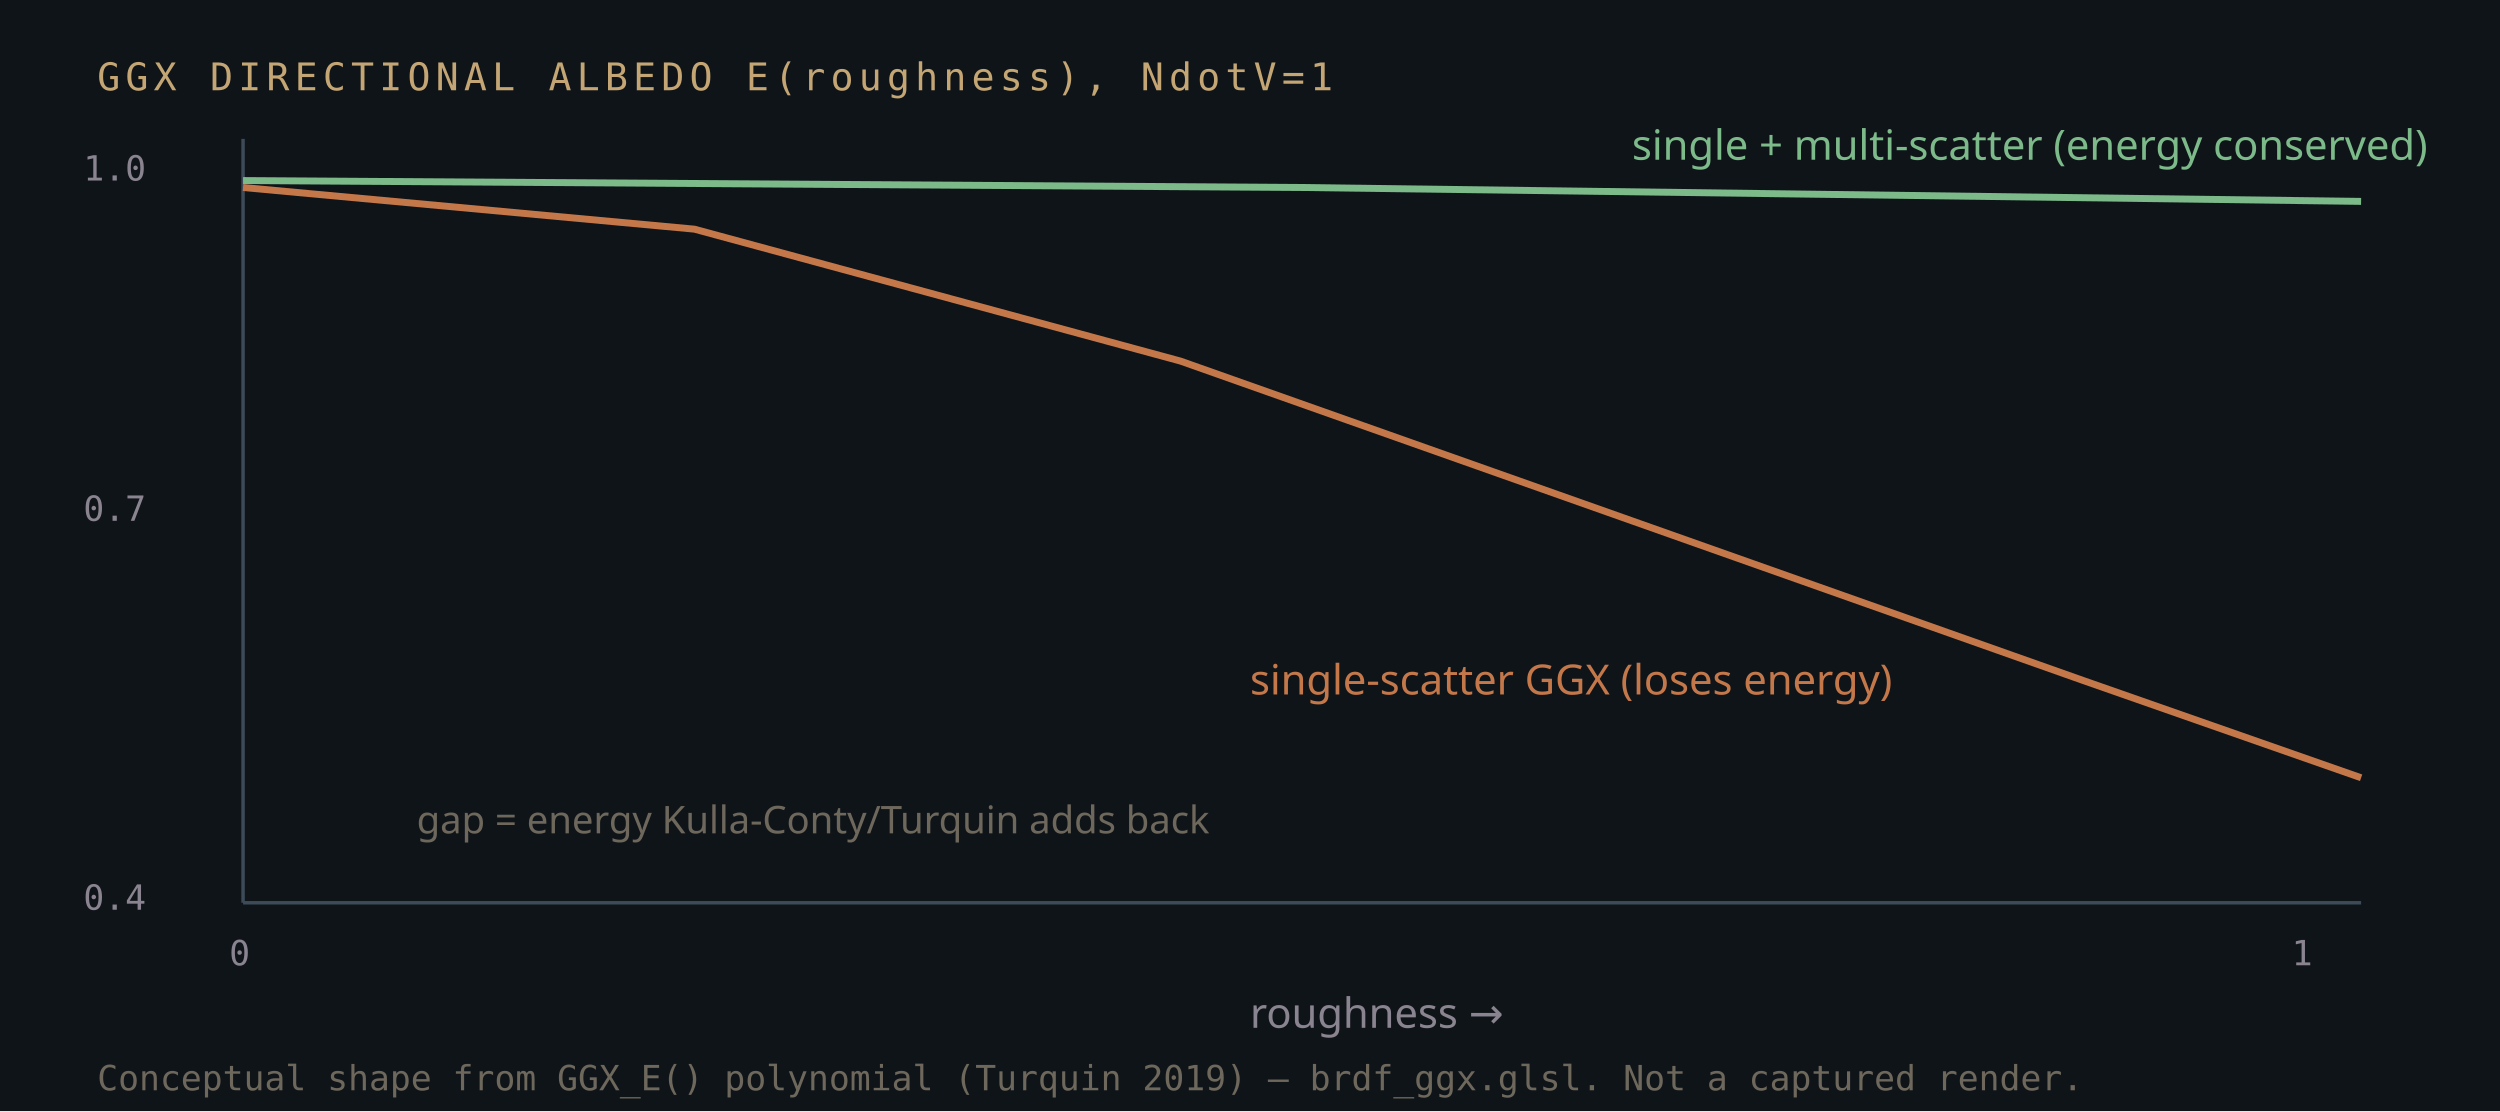
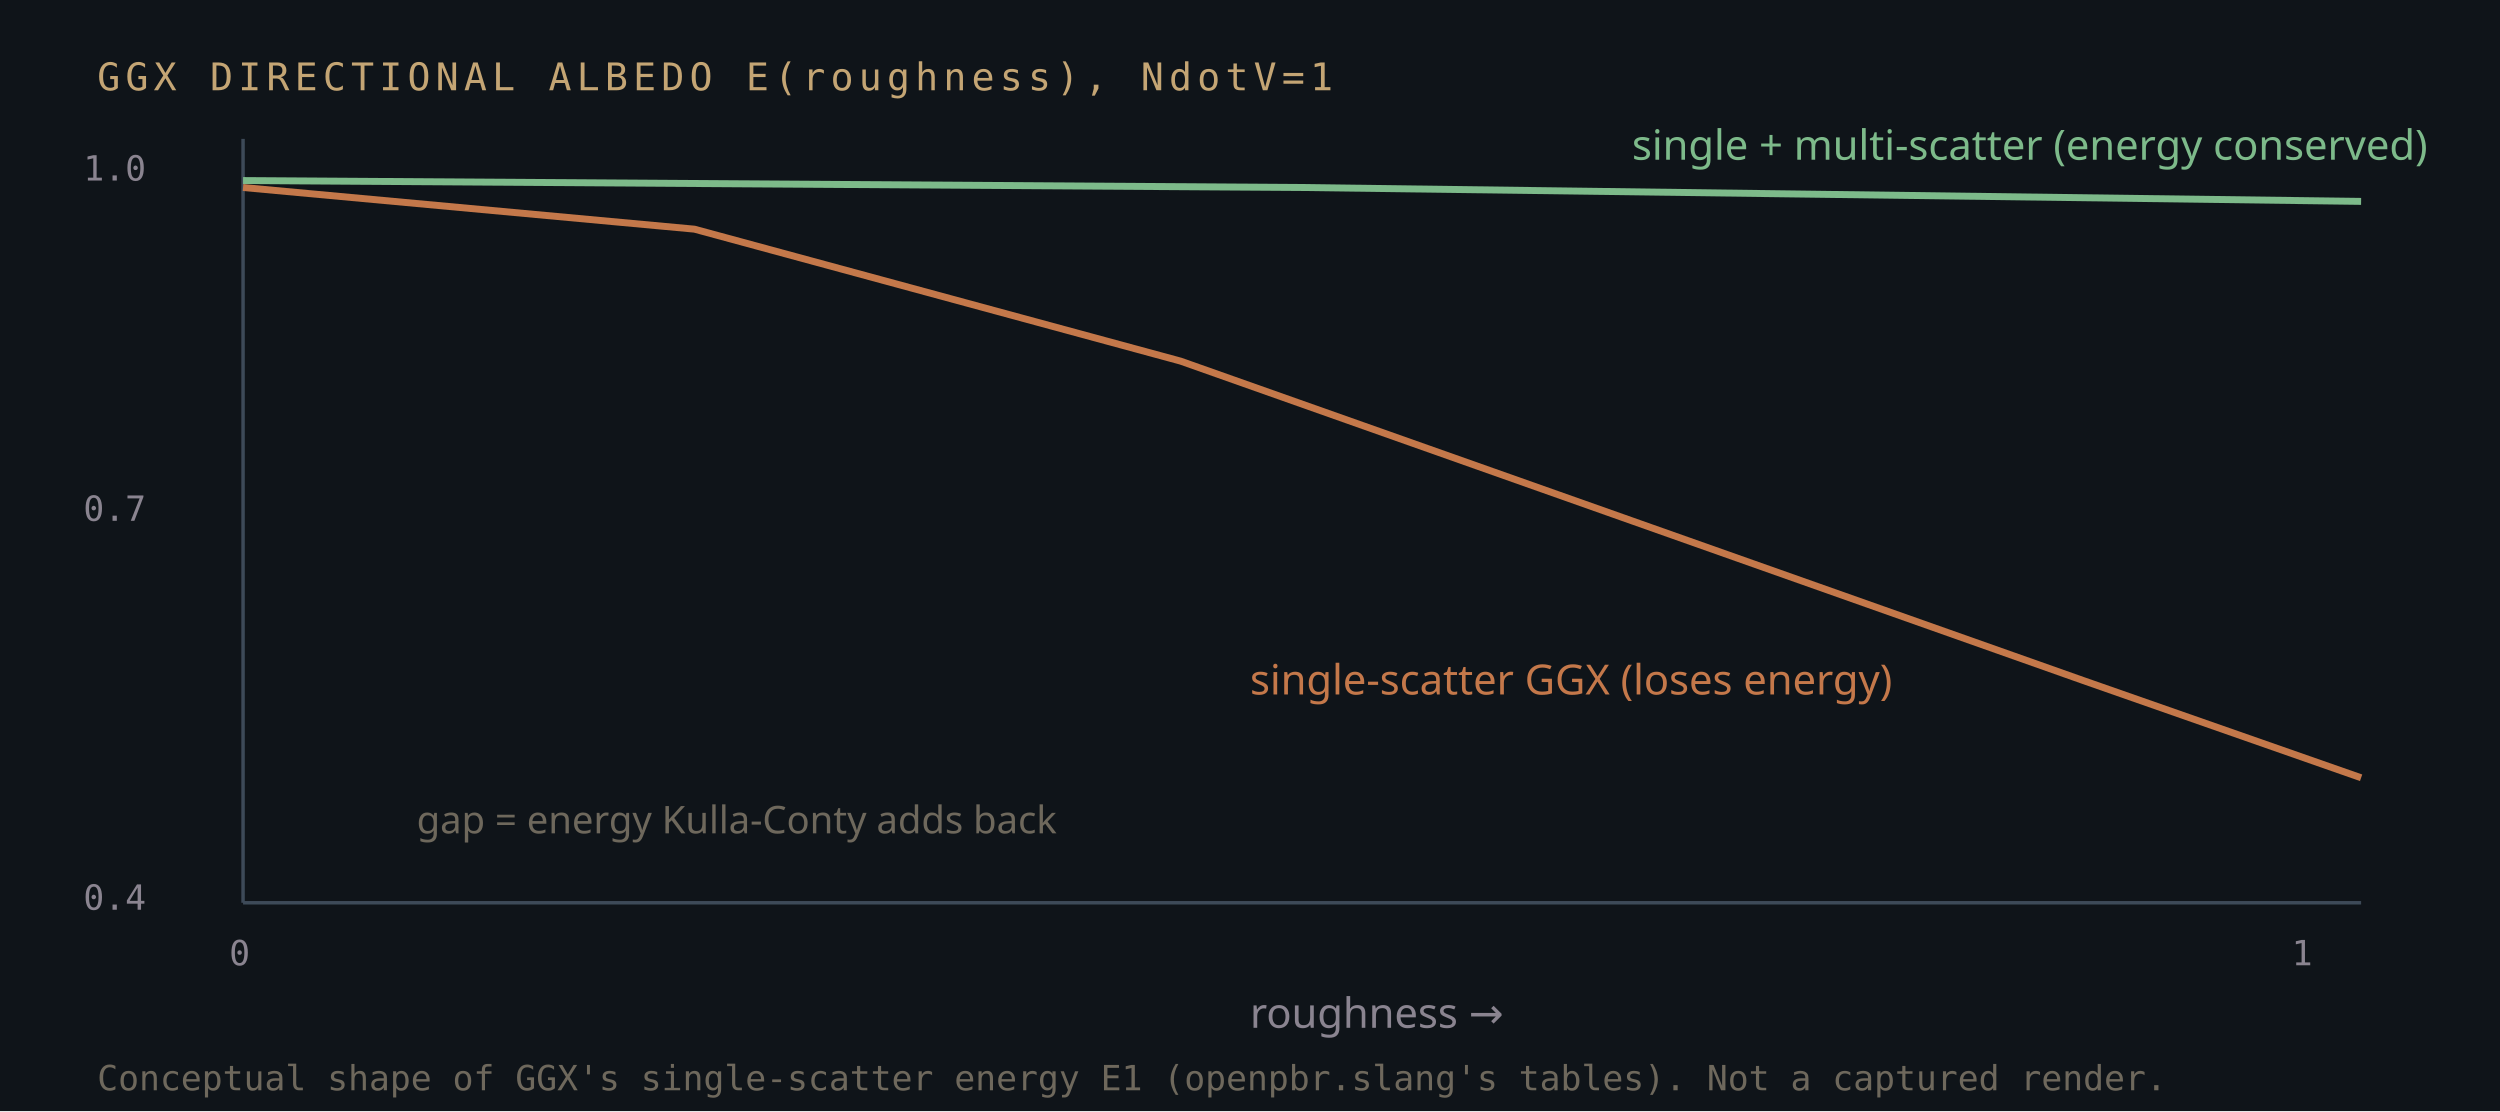
<svg xmlns="http://www.w3.org/2000/svg" viewBox="0 0 720 320" class="unit-diagram" role="img" aria-label="GGX single-scatter energy loss vs roughness, with multi-scatter compensation">
  <rect width="100%" height="100%" fill="#0f1419" />
  <text x="28" y="26" fill="#c4a574" font-family="IBM Plex Mono,monospace" font-size="11" letter-spacing="1.5">GGX DIRECTIONAL ALBEDO E(roughness), NdotV=1</text>
  <line x1="70" y1="40" x2="70" y2="260" stroke="#3d4a58" stroke-width="1" />
  <line x1="70" y1="260" x2="680" y2="260" stroke="#3d4a58" stroke-width="1" />
  <text x="24" y="52" fill="#8a8490" font-family="IBM Plex Mono,monospace" font-size="10">1.0</text>
  <text x="24" y="150" fill="#8a8490" font-family="IBM Plex Mono,monospace" font-size="10">0.7</text>
  <text x="24" y="262" fill="#8a8490" font-family="IBM Plex Mono,monospace" font-size="10">0.4</text>
  <text x="66" y="278" fill="#8a8490" font-family="IBM Plex Mono,monospace" font-size="10">0</text>
  <text x="660" y="278" fill="#8a8490" font-family="IBM Plex Mono,monospace" font-size="10">1</text>
  <text x="360" y="296" fill="#8a8490" font-family="DM Sans,sans-serif" font-size="12">roughness →</text>
  <polyline points="70,52 375,54 680,58" fill="none" stroke="#7dba8a" stroke-width="2" />
  <text x="470" y="46" fill="#7dba8a" font-family="DM Sans,sans-serif" font-size="12">single + multi-scatter (energy conserved)</text>
  <polyline points="70,54 200,66 340,104 470,150 600,196 680,224" fill="none" stroke="#c4784a" stroke-width="2" />
  <text x="360" y="200" fill="#c4784a" font-family="DM Sans,sans-serif" font-size="12">single-scatter GGX (loses energy)</text>
-   <text x="120" y="240" fill="#6e685c" font-family="DM Sans,sans-serif" font-size="11">gap = energy Kulla-Conty/Turquin adds back</text>
-   <text x="28" y="314" fill="#6e685c" font-family="IBM Plex Mono,monospace" font-size="10">Conceptual shape from GGX_E() polynomial (Turquin 2019) — brdf_ggx.glsl. Not a captured render.</text>
+   <text x="120" y="240" fill="#6e685c" font-family="DM Sans,sans-serif" font-size="11">gap = energy Kulla-Conty adds back</text>
+   <text x="28" y="314" fill="#6e685c" font-family="IBM Plex Mono,monospace" font-size="10">Conceptual shape of GGX's single-scatter energy E1 (openpbr.slang's tables). Not a captured render.</text>
</svg>
